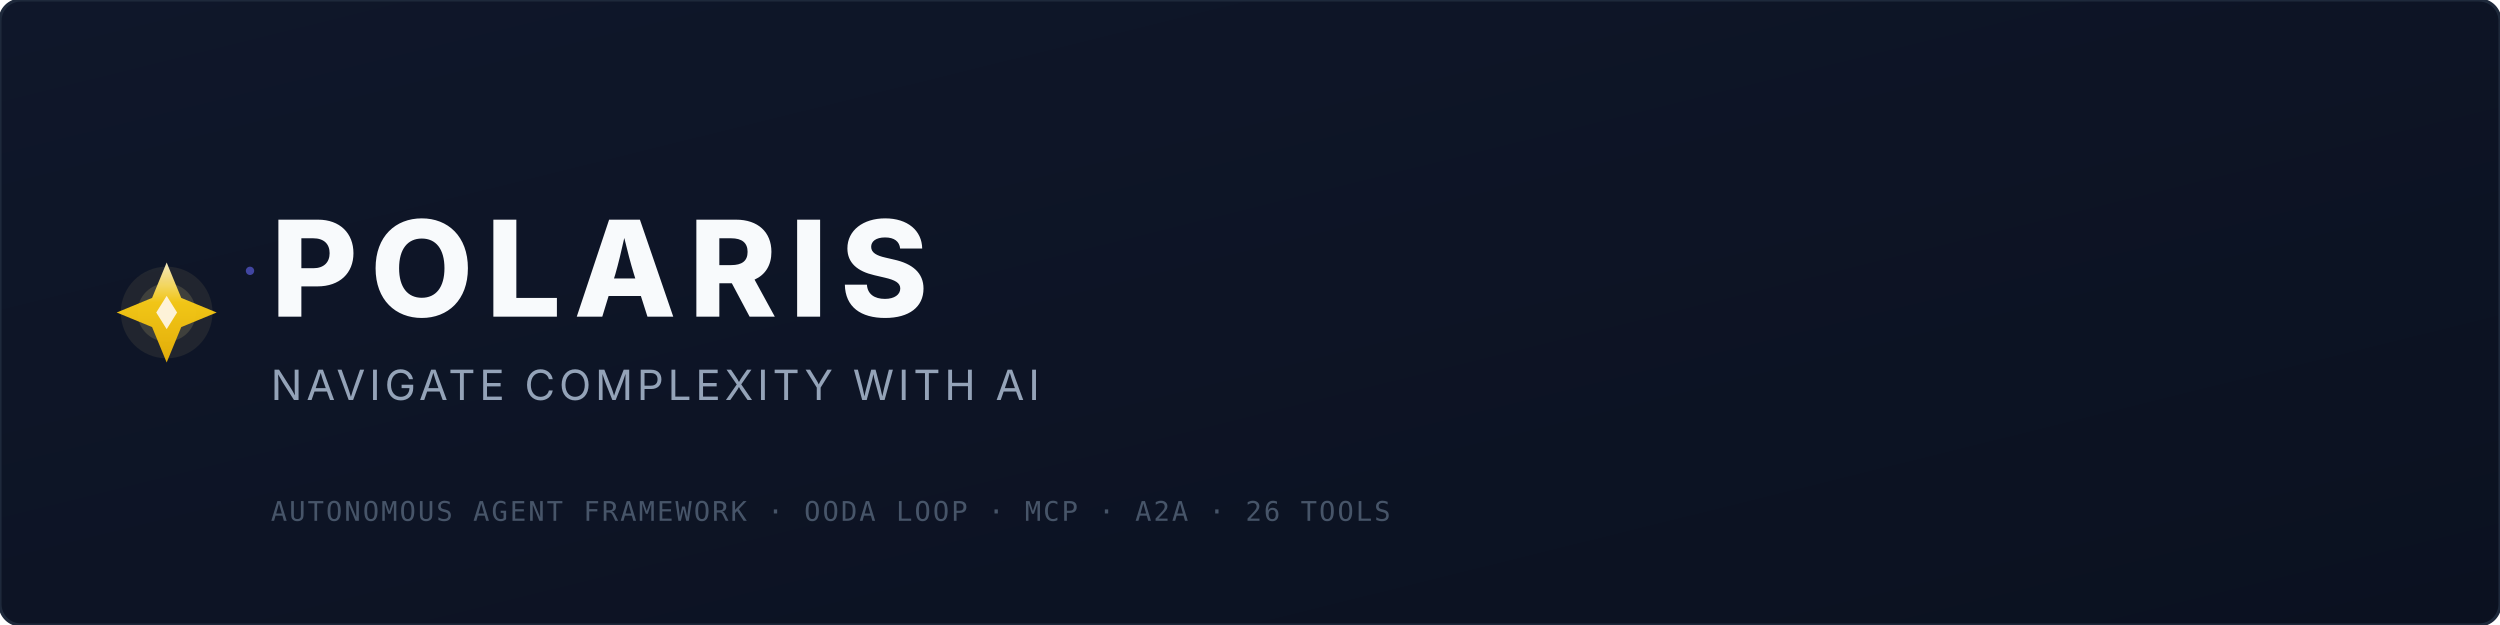
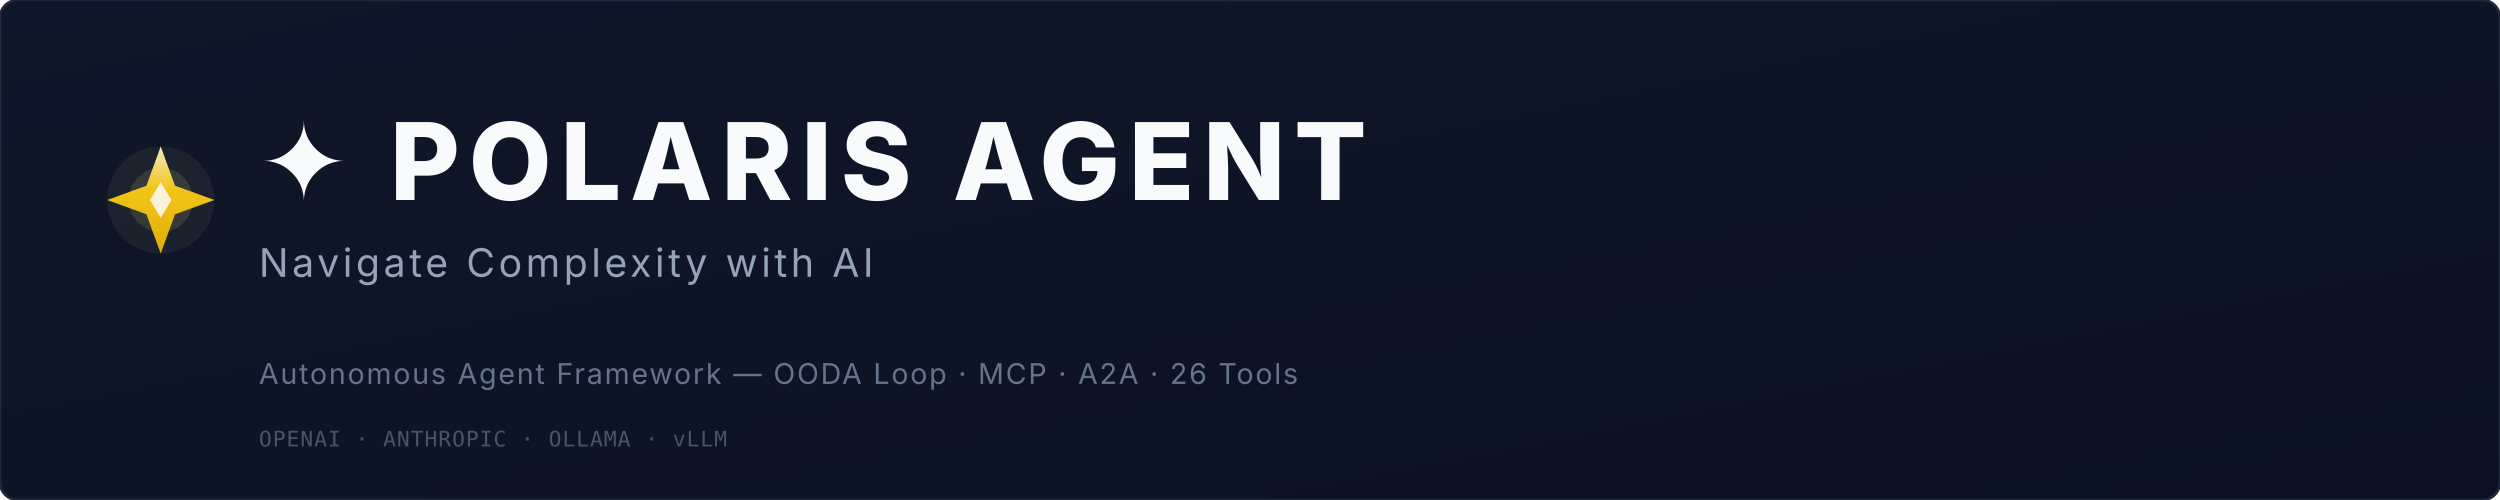
- <svg xmlns="http://www.w3.org/2000/svg" viewBox="0 0 1200 300" fill="none">
+ <svg xmlns="http://www.w3.org/2000/svg" viewBox="0 0 1400 280" fill="none">
  <defs>
    <linearGradient id="bg" x1="0" y1="0" x2="1" y2="1">
      <stop offset="0%" stop-color="#0F172A" />
      <stop offset="100%" stop-color="#0B1120" />
    </linearGradient>
    <linearGradient id="star" x1="0" y1="0" x2="0" y2="1">
      <stop offset="0%" stop-color="#FEF3C7" />
      <stop offset="40%" stop-color="#FACC15" />
      <stop offset="100%" stop-color="#EAB308" />
    </linearGradient>
    <linearGradient id="accent" x1="0" y1="0" x2="1" y2="0">
      <stop offset="0%" stop-color="#6366F1" stop-opacity="0" />
-       <stop offset="10%" stop-color="#6366F1" stop-opacity="0.7" />
-       <stop offset="90%" stop-color="#6366F1" stop-opacity="0.7" />
+       <stop offset="15%" stop-color="#6366F1" stop-opacity="0.8" />
+       <stop offset="85%" stop-color="#6366F1" stop-opacity="0.8" />
      <stop offset="100%" stop-color="#6366F1" stop-opacity="0" />
    </linearGradient>
  </defs>
-   <rect x="0" y="0" width="1200" height="300" rx="10" fill="url(#bg)" />
-   <rect x="0" y="0" width="1200" height="300" rx="10" stroke="#1E293B" stroke-width="1.5" />
-   <g transform="translate(80, 150)">
-     <circle cx="0" cy="0" r="22" fill="#FDE68A" opacity="0.08" />
-     <circle cx="0" cy="0" r="14" fill="#FDE68A" opacity="0.14" />
-     <polygon points="0,-24 7,-7 24,0 7,7 0,24 -7,7 -24,0 -7,-7" fill="url(#star)" opacity="0.95" />
-     <polygon points="0,-8 5,0 0,8 -5,0" fill="#FFF7ED" opacity="0.9" />
+   <rect x="0" y="0" width="1400" height="280" rx="10" fill="url(#bg)" />
+   <rect x="0" y="0" width="1400" height="280" rx="10" stroke="#1E293B" stroke-width="1.5" />
+   <g transform="translate(90, 112)">
+     <circle cx="0" cy="0" r="30" fill="#FDE68A" opacity="0.06" />
+     <circle cx="0" cy="0" r="18" fill="#FDE68A" opacity="0.12" />
+     <polygon points="0,-30 8,-8 30,0 8,8 0,30 -8,8 -30,0 -8,-8" fill="url(#star)" opacity="0.95" />
+     <polygon points="0,-10 6,0 0,10 -6,0" fill="#FFF7ED" opacity="0.9" />
  </g>
-   <text x="130" y="152" font-family="system-ui, -apple-system, sans-serif" font-size="64" font-weight="800" fill="#F8FAFC" letter-spacing="6">POLARIS</text>
-   <circle cx="120" cy="130" r="2" fill="#6366F1" opacity="0.6" />
-   <text x="130" y="192" font-family="system-ui, -apple-system, sans-serif" font-size="20" fill="#94A3B8" letter-spacing="2">NAVIGATE COMPLEXITY WITH AI</text>
-   <line x1="130" y1="210" x2="1120" y2="210" stroke="url(#accent)" stroke-width="1" />
-   <text x="130" y="250" font-family="monospace" font-size="13" fill="#475569" letter-spacing="1">AUTONOMOUS AGENT FRAMEWORK  ·  OODA LOOP  ·  MCP  ·  A2A  ·  26 TOOLS</text>
+   <text x="145" y="112" font-family="system-ui, -apple-system, sans-serif" font-size="60" font-weight="800" fill="#F8FAFC" letter-spacing="5">✦ POLARIS AGENT</text>
+   <text x="145" y="155" font-family="system-ui, -apple-system, sans-serif" font-size="22" fill="#94A3B8" letter-spacing="2">Navigate Complexity with AI</text>
+   <line x1="145" y1="178" x2="1280" y2="178" stroke="url(#accent)" stroke-width="1.5" />
+   <text x="145" y="215" font-family="system-ui, -apple-system, sans-serif" font-size="16" fill="#64748B" letter-spacing="1">Autonomous Agent Framework — OODA Loop · MCP · A2A · 26 Tools</text>
+   <text x="145" y="250" font-family="monospace" font-size="12" fill="#475569" letter-spacing="0.5">OPENAI · ANTHROPIC · OLLAMA · vLLM</text>
</svg>
